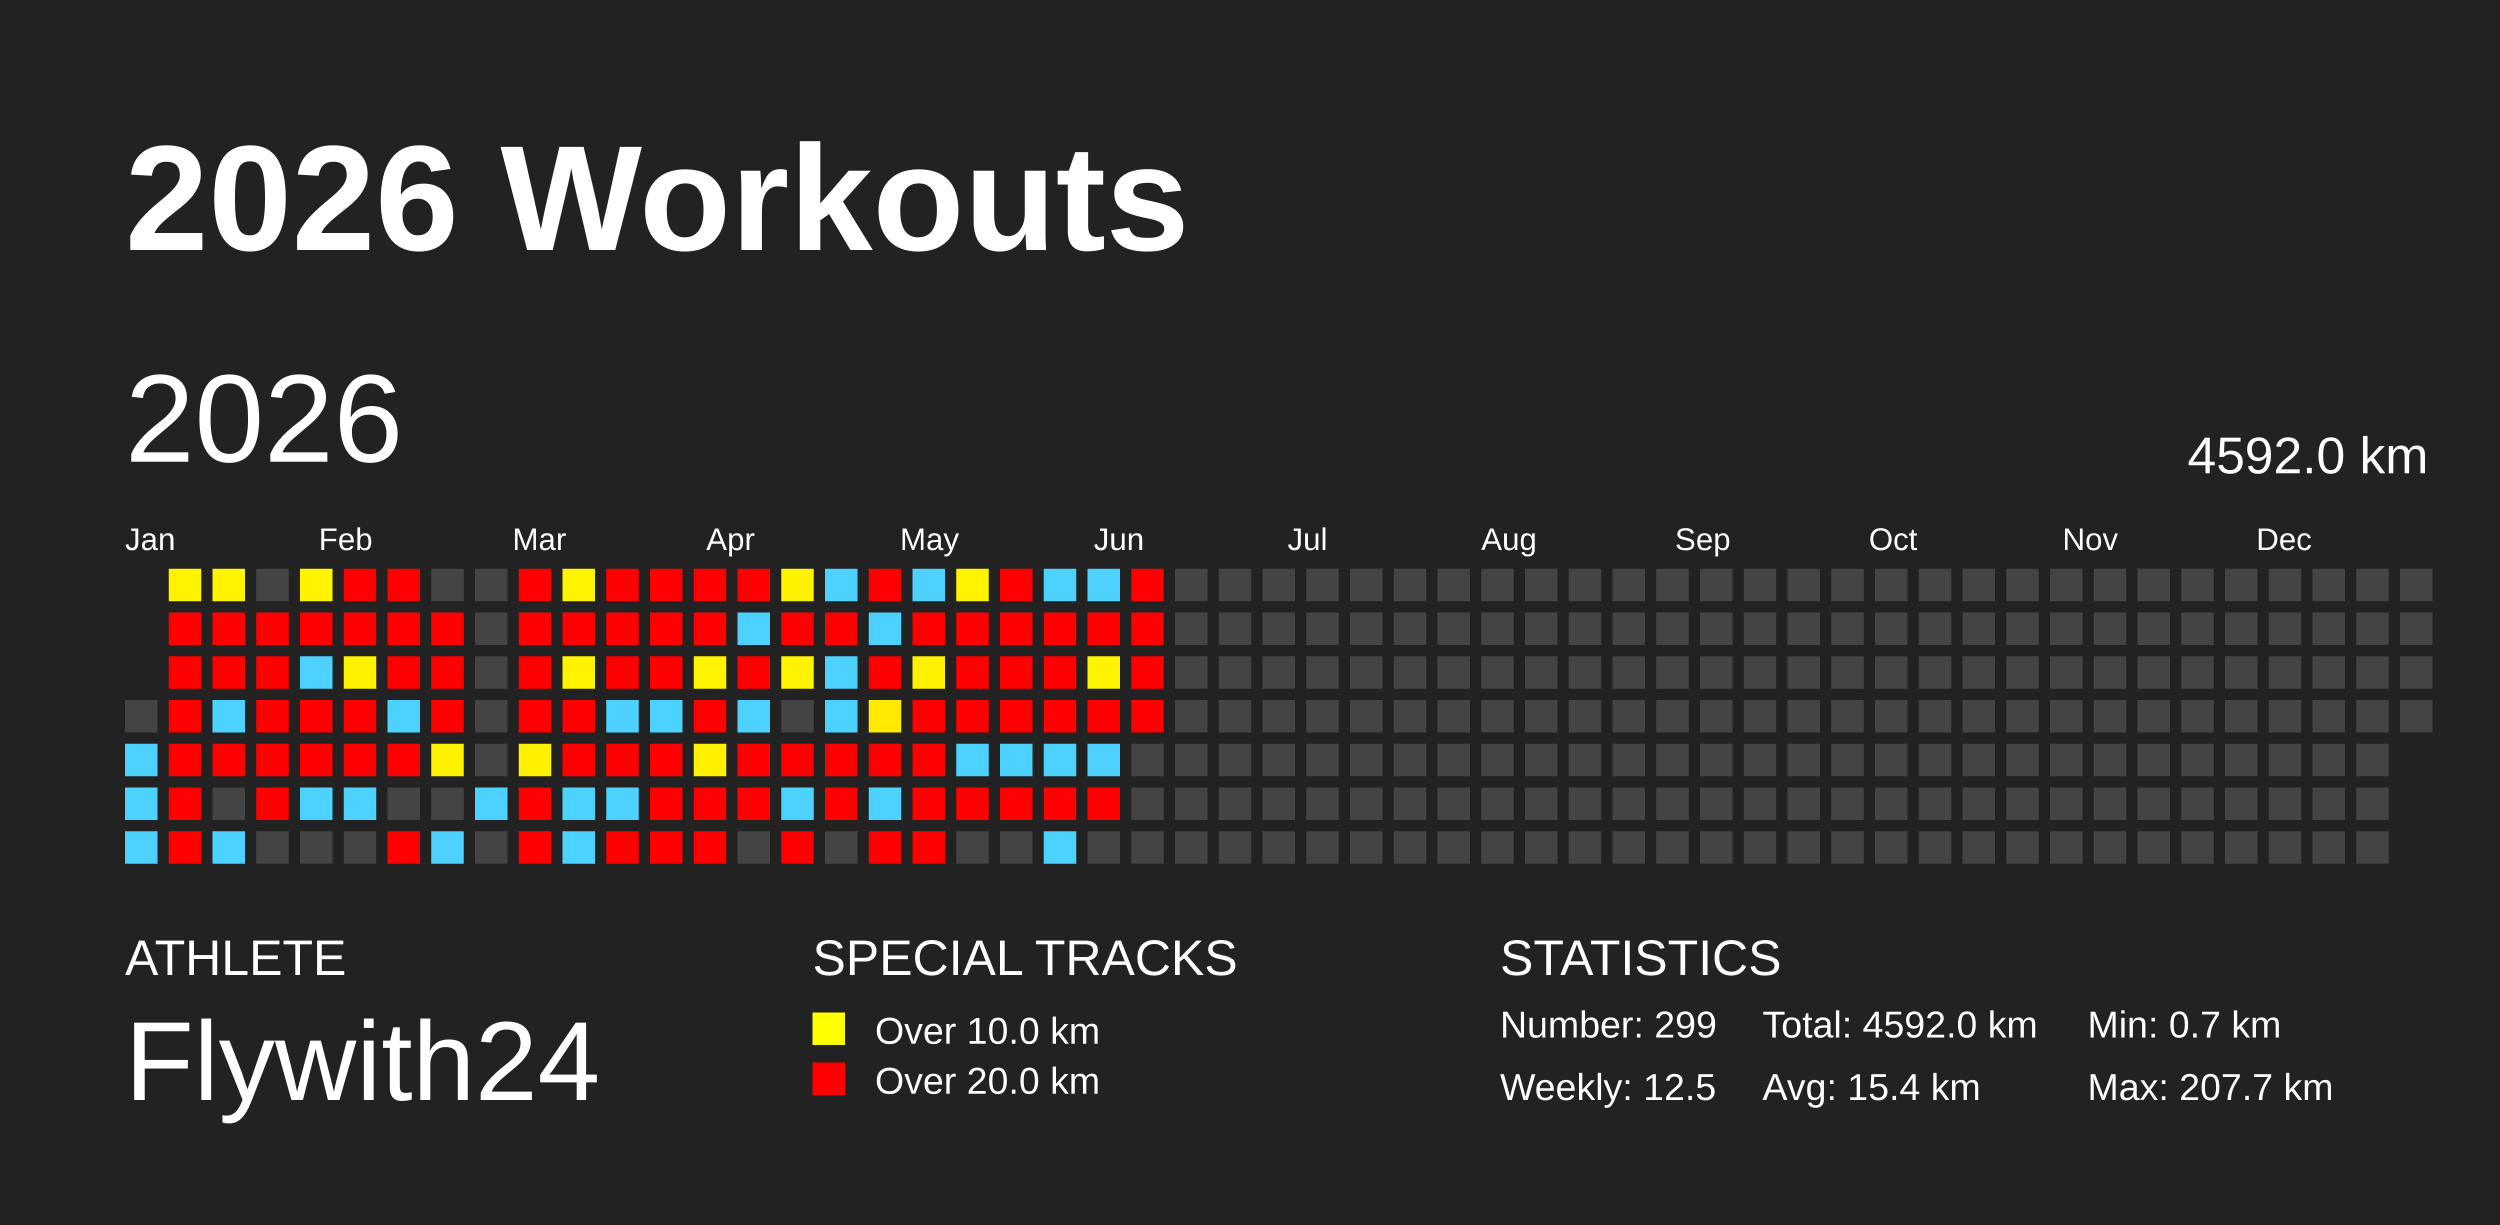
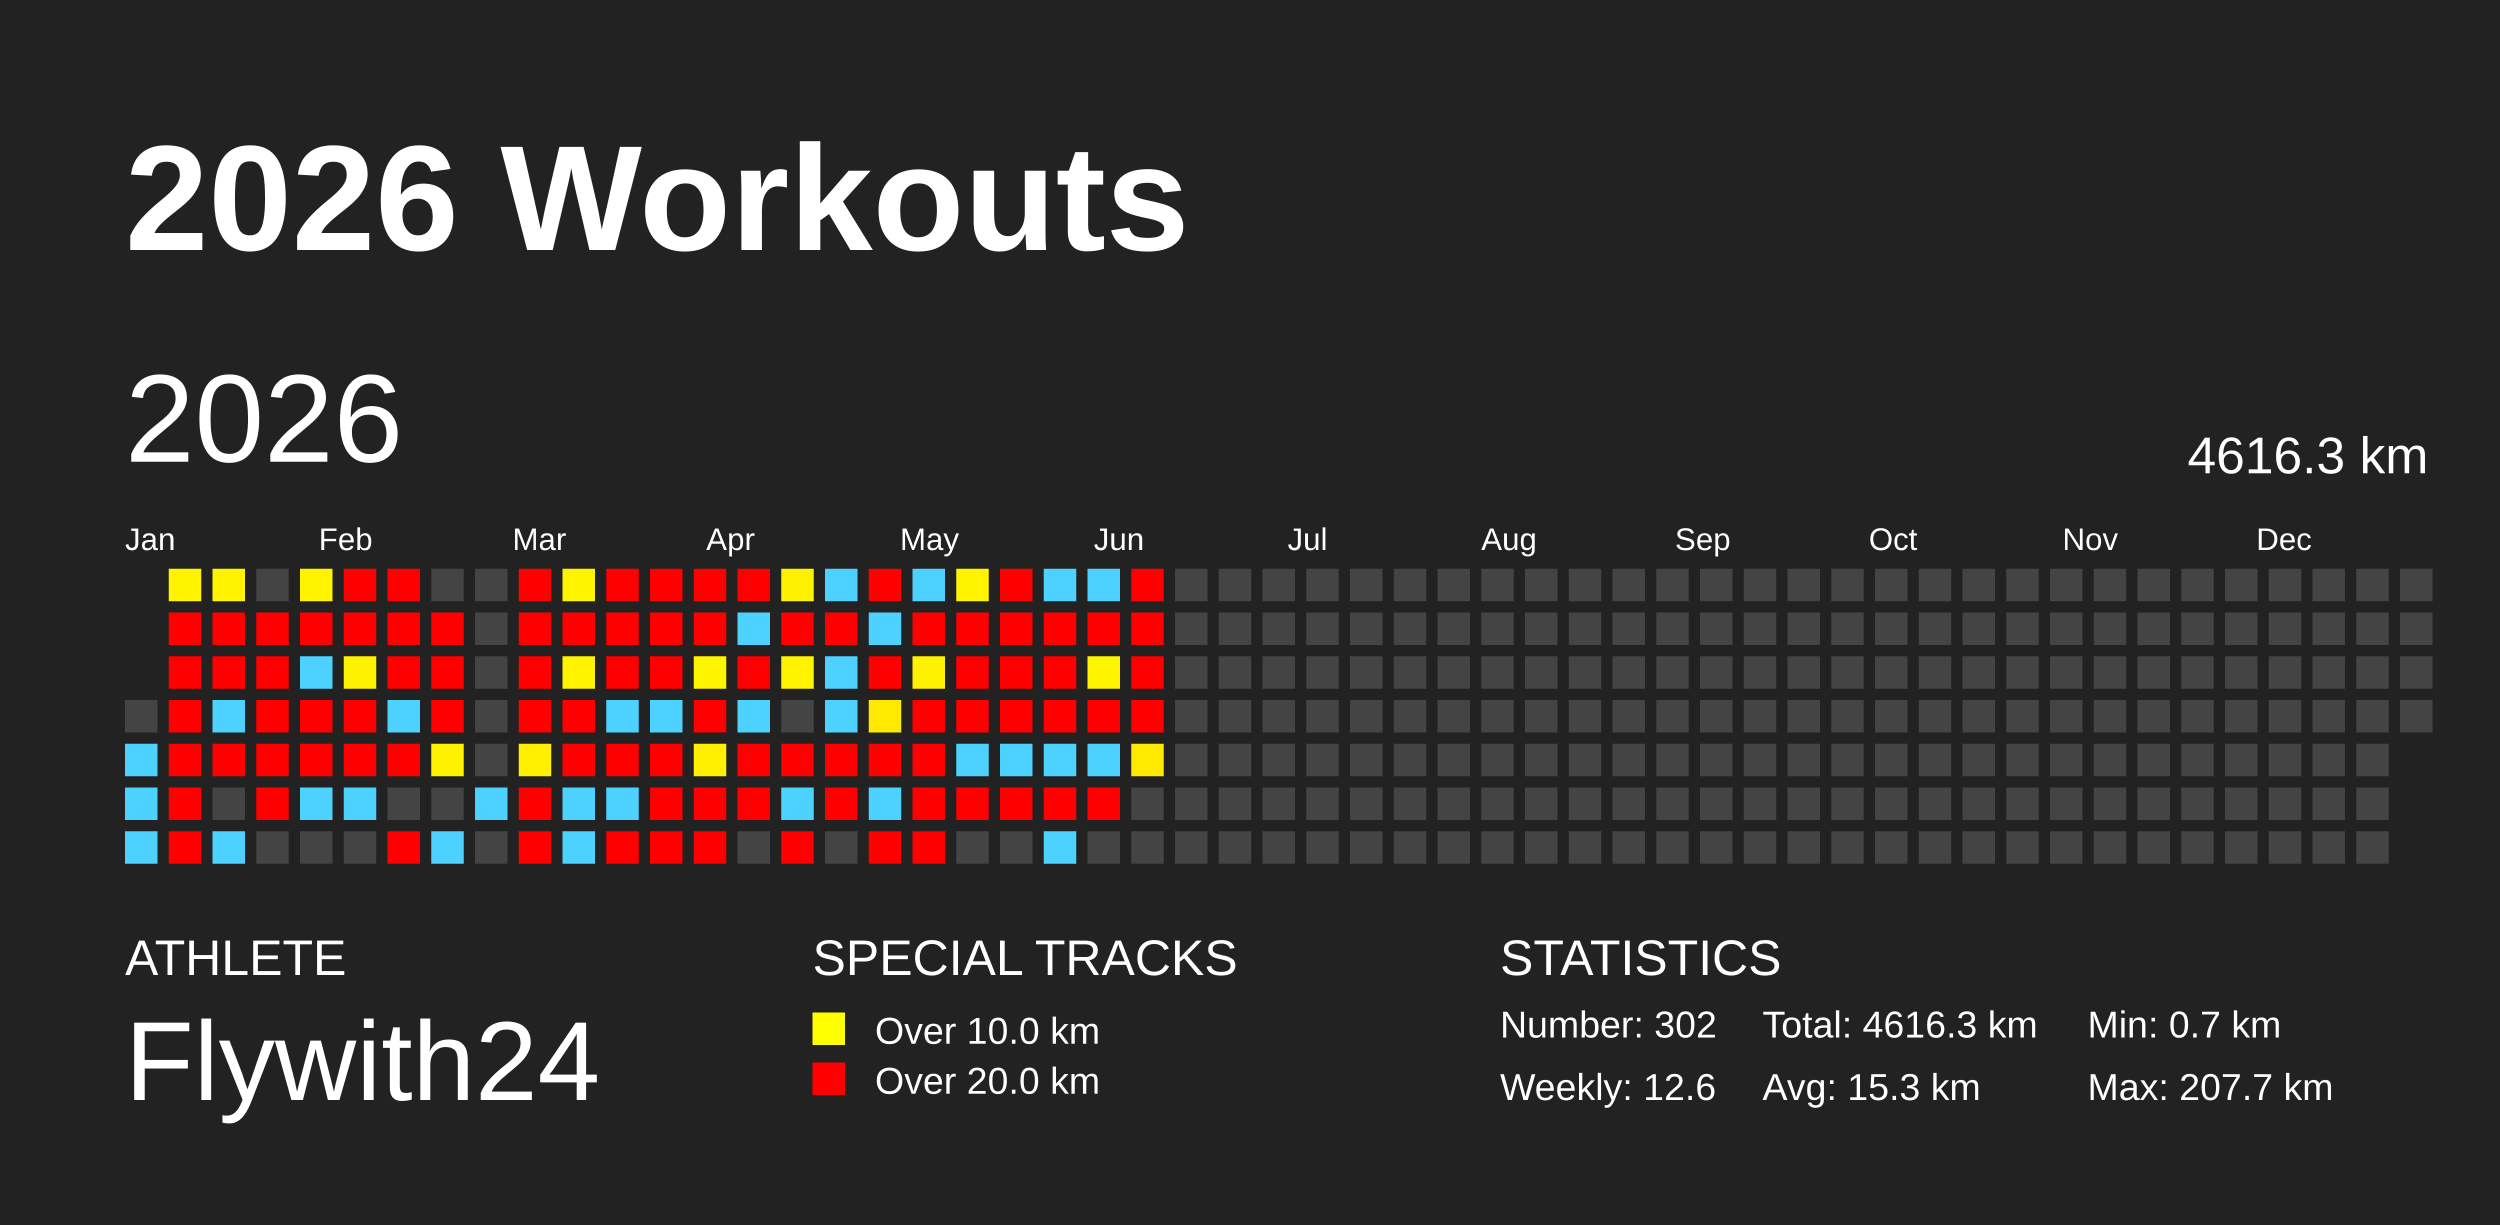
<svg xmlns="http://www.w3.org/2000/svg" baseProfile="full" height="98mm" version="1.1" viewBox="0,0,200,98" width="200mm">
  <defs />
  <rect fill="#222222" height="98" width="200" x="0" y="0" />
  <text fill="#FFFFFF" style="font-size:12px; font-family:Arial; font-weight:bold;" x="10" y="20">2026 Workouts</text>
  <text fill="#FFFFFF" style="font-size:4px; font-family:Arial" x="10" y="78">ATHLETE</text>
  <text fill="#FFFFFF" style="font-size:9px; font-family:Arial" x="10" y="88">Flywith24</text>
  <text fill="#FFFFFF" style="font-size:4px; font-family:Arial" x="65" y="78">SPECIAL TRACKS</text>
  <rect fill="yellow" height="2.6" width="2.6" x="65" y="81" />
  <text fill="#FFFFFF" style="font-size:3px; font-family:Arial" x="70" y="83.5">Over 10.0 km</text>
  <rect fill="red" height="2.6" width="2.6" x="65" y="85" />
  <text fill="#FFFFFF" style="font-size:3px; font-family:Arial" x="70" y="87.5">Over 20.0 km</text>
  <text fill="#FFFFFF" style="font-size:4px; font-family:Arial" x="120" y="78">STATISTICS</text>
-   <text fill="#FFFFFF" style="font-size:3px; font-family:Arial" x="120" y="83">Number: 299</text>
-   <text fill="#FFFFFF" style="font-size:3px; font-family:Arial" x="120" y="88">Weekly: 12.5</text>
-   <text fill="#FFFFFF" style="font-size:3px; font-family:Arial" x="141" y="83">Total: 4592.0 km</text>
-   <text fill="#FFFFFF" style="font-size:3px; font-family:Arial" x="141" y="88">Avg: 15.4 km</text>
+   <text fill="#FFFFFF" style="font-size:3px; font-family:Arial" x="120" y="83">Number: 302</text>
+   <text fill="#FFFFFF" style="font-size:3px; font-family:Arial" x="120" y="88">Weekly: 12.6</text>
+   <text fill="#FFFFFF" style="font-size:3px; font-family:Arial" x="141" y="83">Total: 4616.3 km</text>
+   <text fill="#FFFFFF" style="font-size:3px; font-family:Arial" x="141" y="88">Avg: 15.3 km</text>
  <text fill="#FFFFFF" style="font-size:3px; font-family:Arial" x="167" y="83">Min: 0.7 km</text>
  <text fill="#FFFFFF" style="font-size:3px; font-family:Arial" x="167" y="88">Max: 207.7 km</text>
  <text dominant-baseline="hanging" fill="#FFFFFF" style="font-size:10.0px; font-family:Arial;" x="10" y="30">2026</text>
-   <text dominant-baseline="hanging" fill="#FFFFFF" style="font-size:4.125px; font-family:Arial;" x="175" y="35">4592.0 km</text>
+   <text dominant-baseline="hanging" fill="#FFFFFF" style="font-size:4.125px; font-family:Arial;" x="175" y="35">4616.3 km</text>
  <text fill="#FFFFFF" style="font-size:2.5px; font-family:Arial" x="10.0" y="44">Jan</text>
  <text fill="#FFFFFF" style="font-size:2.5px; font-family:Arial" x="25.5" y="44">Feb</text>
  <text fill="#FFFFFF" style="font-size:2.5px; font-family:Arial" x="41.0" y="44">Mar</text>
  <text fill="#FFFFFF" style="font-size:2.5px; font-family:Arial" x="56.5" y="44">Apr</text>
  <text fill="#FFFFFF" style="font-size:2.5px; font-family:Arial" x="72.0" y="44">May</text>
  <text fill="#FFFFFF" style="font-size:2.5px; font-family:Arial" x="87.5" y="44">Jun</text>
  <text fill="#FFFFFF" style="font-size:2.5px; font-family:Arial" x="103.0" y="44">Jul</text>
  <text fill="#FFFFFF" style="font-size:2.5px; font-family:Arial" x="118.5" y="44">Aug</text>
  <text fill="#FFFFFF" style="font-size:2.5px; font-family:Arial" x="134.0" y="44">Sep</text>
  <text fill="#FFFFFF" style="font-size:2.5px; font-family:Arial" x="149.5" y="44">Oct</text>
  <text fill="#FFFFFF" style="font-size:2.5px; font-family:Arial" x="165.0" y="44">Nov</text>
  <text fill="#FFFFFF" style="font-size:2.5px; font-family:Arial" x="180.5" y="44">Dec</text>
  <rect fill="#444444" height="2.6" width="2.6" x="10.0" y="56.0" />
  <rect fill="#4dd2ff" height="2.6" width="2.6" x="10.0" y="59.5" />
  <rect fill="#4dd2ff" height="2.6" width="2.6" x="10.0" y="63.0" />
  <rect fill="#4dd2ff" height="2.6" width="2.6" x="10.0" y="66.5" />
  <rect fill="#fff300" height="2.6" width="2.6" x="13.5" y="45.5" />
  <rect fill="red" height="2.6" width="2.6" x="13.5" y="49.0" />
  <rect fill="red" height="2.6" width="2.6" x="13.5" y="52.5" />
  <rect fill="red" height="2.6" width="2.6" x="13.5" y="56.0" />
  <rect fill="red" height="2.6" width="2.6" x="13.5" y="59.5" />
  <rect fill="red" height="2.6" width="2.6" x="13.5" y="63.0" />
  <rect fill="red" height="2.6" width="2.6" x="13.5" y="66.5" />
  <rect fill="#fff300" height="2.6" width="2.6" x="17.0" y="45.5" />
  <rect fill="red" height="2.6" width="2.6" x="17.0" y="49.0" />
  <rect fill="red" height="2.6" width="2.6" x="17.0" y="52.5" />
  <rect fill="#4dd2ff" height="2.6" width="2.6" x="17.0" y="56.0" />
  <rect fill="red" height="2.6" width="2.6" x="17.0" y="59.5" />
  <rect fill="#444444" height="2.6" width="2.6" x="17.0" y="63.0" />
  <rect fill="#4dd2ff" height="2.6" width="2.6" x="17.0" y="66.5" />
  <rect fill="#444444" height="2.6" width="2.6" x="20.5" y="45.5" />
  <rect fill="red" height="2.6" width="2.6" x="20.5" y="49.0" />
  <rect fill="red" height="2.6" width="2.6" x="20.5" y="52.5" />
  <rect fill="red" height="2.6" width="2.6" x="20.5" y="56.0" />
  <rect fill="red" height="2.6" width="2.6" x="20.5" y="59.5" />
  <rect fill="red" height="2.6" width="2.6" x="20.5" y="63.0" />
  <rect fill="#444444" height="2.6" width="2.6" x="20.5" y="66.5" />
  <rect fill="#fff300" height="2.6" width="2.6" x="24.0" y="45.5" />
  <rect fill="red" height="2.6" width="2.6" x="24.0" y="49.0" />
  <rect fill="#4dd2ff" height="2.6" width="2.6" x="24.0" y="52.5" />
  <rect fill="red" height="2.6" width="2.6" x="24.0" y="56.0" />
  <rect fill="red" height="2.6" width="2.6" x="24.0" y="59.5" />
  <rect fill="#4dd2ff" height="2.6" width="2.6" x="24.0" y="63.0" />
  <rect fill="#444444" height="2.6" width="2.6" x="24.0" y="66.5" />
  <rect fill="red" height="2.6" width="2.6" x="27.5" y="45.5" />
  <rect fill="red" height="2.6" width="2.6" x="27.5" y="49.0" />
  <rect fill="#fff200" height="2.6" width="2.6" x="27.5" y="52.5" />
  <rect fill="red" height="2.6" width="2.6" x="27.5" y="56.0" />
  <rect fill="red" height="2.6" width="2.6" x="27.5" y="59.5" />
  <rect fill="#4dd2ff" height="2.6" width="2.6" x="27.5" y="63.0" />
  <rect fill="#444444" height="2.6" width="2.6" x="27.5" y="66.5" />
  <rect fill="red" height="2.6" width="2.6" x="31.0" y="45.5" />
  <rect fill="red" height="2.6" width="2.6" x="31.0" y="49.0" />
  <rect fill="red" height="2.6" width="2.6" x="31.0" y="52.5" />
  <rect fill="#4dd2ff" height="2.6" width="2.6" x="31.0" y="56.0" />
  <rect fill="red" height="2.6" width="2.6" x="31.0" y="59.5" />
  <rect fill="#444444" height="2.6" width="2.6" x="31.0" y="63.0" />
  <rect fill="red" height="2.6" width="2.6" x="31.0" y="66.5" />
  <rect fill="#444444" height="2.6" width="2.6" x="34.5" y="45.5" />
  <rect fill="red" height="2.6" width="2.6" x="34.5" y="49.0" />
  <rect fill="red" height="2.6" width="2.6" x="34.5" y="52.5" />
  <rect fill="red" height="2.6" width="2.6" x="34.5" y="56.0" />
  <rect fill="#fff200" height="2.6" width="2.6" x="34.5" y="59.5" />
  <rect fill="#444444" height="2.6" width="2.6" x="34.5" y="63.0" />
  <rect fill="#4dd2ff" height="2.6" width="2.6" x="34.5" y="66.5" />
  <rect fill="#444444" height="2.6" width="2.6" x="38.0" y="45.5" />
  <rect fill="#444444" height="2.6" width="2.6" x="38.0" y="49.0" />
  <rect fill="#444444" height="2.6" width="2.6" x="38.0" y="52.5" />
  <rect fill="#444444" height="2.6" width="2.6" x="38.0" y="56.0" />
  <rect fill="#444444" height="2.6" width="2.6" x="38.0" y="59.5" />
  <rect fill="#4dd2ff" height="2.6" width="2.6" x="38.0" y="63.0" />
  <rect fill="#444444" height="2.6" width="2.6" x="38.0" y="66.5" />
  <rect fill="red" height="2.6" width="2.6" x="41.5" y="45.5" />
  <rect fill="red" height="2.6" width="2.6" x="41.5" y="49.0" />
  <rect fill="red" height="2.6" width="2.6" x="41.5" y="52.5" />
  <rect fill="red" height="2.6" width="2.6" x="41.5" y="56.0" />
  <rect fill="#fff000" height="2.6" width="2.6" x="41.5" y="59.5" />
  <rect fill="red" height="2.6" width="2.6" x="41.5" y="63.0" />
  <rect fill="red" height="2.6" width="2.6" x="41.5" y="66.5" />
  <rect fill="#fff400" height="2.6" width="2.6" x="45.0" y="45.5" />
  <rect fill="red" height="2.6" width="2.6" x="45.0" y="49.0" />
  <rect fill="#fff300" height="2.6" width="2.6" x="45.0" y="52.5" />
  <rect fill="red" height="2.6" width="2.6" x="45.0" y="56.0" />
  <rect fill="red" height="2.6" width="2.6" x="45.0" y="59.5" />
  <rect fill="#4dd2ff" height="2.6" width="2.6" x="45.0" y="63.0" />
  <rect fill="#4dd2ff" height="2.6" width="2.6" x="45.0" y="66.5" />
  <rect fill="red" height="2.6" width="2.6" x="48.5" y="45.5" />
  <rect fill="red" height="2.6" width="2.6" x="48.5" y="49.0" />
  <rect fill="red" height="2.6" width="2.6" x="48.5" y="52.5" />
  <rect fill="#4dd2ff" height="2.6" width="2.6" x="48.5" y="56.0" />
  <rect fill="red" height="2.6" width="2.6" x="48.5" y="59.5" />
  <rect fill="#4dd2ff" height="2.6" width="2.6" x="48.5" y="63.0" />
  <rect fill="red" height="2.6" width="2.6" x="48.5" y="66.5" />
  <rect fill="red" height="2.6" width="2.6" x="52.0" y="45.5" />
  <rect fill="red" height="2.6" width="2.6" x="52.0" y="49.0" />
  <rect fill="red" height="2.6" width="2.6" x="52.0" y="52.5" />
  <rect fill="#4dd2ff" height="2.6" width="2.6" x="52.0" y="56.0" />
  <rect fill="red" height="2.6" width="2.6" x="52.0" y="59.5" />
  <rect fill="red" height="2.6" width="2.6" x="52.0" y="63.0" />
  <rect fill="red" height="2.6" width="2.6" x="52.0" y="66.5" />
  <rect fill="red" height="2.6" width="2.6" x="55.5" y="45.5" />
  <rect fill="red" height="2.6" width="2.6" x="55.5" y="49.0" />
  <rect fill="#fff400" height="2.6" width="2.6" x="55.5" y="52.5" />
  <rect fill="red" height="2.6" width="2.6" x="55.5" y="56.0" />
  <rect fill="#fff000" height="2.6" width="2.6" x="55.5" y="59.5" />
  <rect fill="red" height="2.6" width="2.6" x="55.5" y="63.0" />
  <rect fill="red" height="2.6" width="2.6" x="55.5" y="66.5" />
  <rect fill="red" height="2.6" width="2.6" x="59.0" y="45.5" />
  <rect fill="#4dd2ff" height="2.6" width="2.6" x="59.0" y="49.0" />
  <rect fill="red" height="2.6" width="2.6" x="59.0" y="52.5" />
  <rect fill="#4dd2ff" height="2.6" width="2.6" x="59.0" y="56.0" />
  <rect fill="red" height="2.6" width="2.6" x="59.0" y="59.5" />
  <rect fill="red" height="2.6" width="2.6" x="59.0" y="63.0" />
  <rect fill="#444444" height="2.6" width="2.6" x="59.0" y="66.5" />
  <rect fill="#fff200" height="2.6" width="2.6" x="62.5" y="45.5" />
  <rect fill="red" height="2.6" width="2.6" x="62.5" y="49.0" />
  <rect fill="#fff300" height="2.6" width="2.6" x="62.5" y="52.5" />
  <rect fill="#444444" height="2.6" width="2.6" x="62.5" y="56.0" />
  <rect fill="red" height="2.6" width="2.6" x="62.5" y="59.5" />
  <rect fill="#4dd2ff" height="2.6" width="2.6" x="62.5" y="63.0" />
  <rect fill="red" height="2.6" width="2.6" x="62.5" y="66.5" />
  <rect fill="#4dd2ff" height="2.6" width="2.6" x="66.0" y="45.5" />
  <rect fill="red" height="2.6" width="2.6" x="66.0" y="49.0" />
  <rect fill="#4dd2ff" height="2.6" width="2.6" x="66.0" y="52.5" />
  <rect fill="#4dd2ff" height="2.6" width="2.6" x="66.0" y="56.0" />
  <rect fill="red" height="2.6" width="2.6" x="66.0" y="59.5" />
  <rect fill="red" height="2.6" width="2.6" x="66.0" y="63.0" />
  <rect fill="#444444" height="2.6" width="2.6" x="66.0" y="66.5" />
  <rect fill="red" height="2.6" width="2.6" x="69.5" y="45.5" />
  <rect fill="#4dd2ff" height="2.6" width="2.6" x="69.5" y="49.0" />
  <rect fill="red" height="2.6" width="2.6" x="69.5" y="52.5" />
  <rect fill="#ffe900" height="2.6" width="2.6" x="69.5" y="56.0" />
  <rect fill="red" height="2.6" width="2.6" x="69.5" y="59.5" />
  <rect fill="#4dd2ff" height="2.6" width="2.6" x="69.5" y="63.0" />
  <rect fill="red" height="2.6" width="2.6" x="69.5" y="66.5" />
  <rect fill="#4dd2ff" height="2.6" width="2.6" x="73.0" y="45.5" />
  <rect fill="red" height="2.6" width="2.6" x="73.0" y="49.0" />
  <rect fill="#fff200" height="2.6" width="2.6" x="73.0" y="52.5" />
  <rect fill="red" height="2.6" width="2.6" x="73.0" y="56.0" />
  <rect fill="red" height="2.6" width="2.6" x="73.0" y="59.5" />
  <rect fill="red" height="2.6" width="2.6" x="73.0" y="63.0" />
  <rect fill="red" height="2.6" width="2.6" x="73.0" y="66.5" />
  <rect fill="#fff300" height="2.6" width="2.6" x="76.5" y="45.5" />
  <rect fill="red" height="2.6" width="2.6" x="76.5" y="49.0" />
  <rect fill="red" height="2.6" width="2.6" x="76.5" y="52.5" />
  <rect fill="red" height="2.6" width="2.6" x="76.5" y="56.0" />
  <rect fill="#4dd2ff" height="2.6" width="2.6" x="76.5" y="59.5" />
  <rect fill="red" height="2.6" width="2.6" x="76.5" y="63.0" />
  <rect fill="#444444" height="2.6" width="2.6" x="76.5" y="66.5" />
  <rect fill="red" height="2.6" width="2.6" x="80.0" y="45.5" />
  <rect fill="red" height="2.6" width="2.6" x="80.0" y="49.0" />
  <rect fill="red" height="2.6" width="2.6" x="80.0" y="52.5" />
  <rect fill="red" height="2.6" width="2.6" x="80.0" y="56.0" />
  <rect fill="#4dd2ff" height="2.6" width="2.6" x="80.0" y="59.5" />
  <rect fill="red" height="2.6" width="2.6" x="80.0" y="63.0" />
  <rect fill="#444444" height="2.6" width="2.6" x="80.0" y="66.5" />
  <rect fill="#4dd2ff" height="2.6" width="2.6" x="83.5" y="45.5" />
  <rect fill="red" height="2.6" width="2.6" x="83.5" y="49.0" />
  <rect fill="red" height="2.6" width="2.6" x="83.5" y="52.5" />
  <rect fill="red" height="2.6" width="2.6" x="83.5" y="56.0" />
  <rect fill="#4dd2ff" height="2.6" width="2.6" x="83.5" y="59.5" />
  <rect fill="red" height="2.6" width="2.6" x="83.5" y="63.0" />
  <rect fill="#4dd2ff" height="2.6" width="2.6" x="83.5" y="66.5" />
  <rect fill="#4dd2ff" height="2.6" width="2.6" x="87.0" y="45.5" />
  <rect fill="red" height="2.6" width="2.6" x="87.0" y="49.0" />
  <rect fill="#fff400" height="2.6" width="2.6" x="87.0" y="52.5" />
  <rect fill="red" height="2.6" width="2.6" x="87.0" y="56.0" />
  <rect fill="#4dd2ff" height="2.6" width="2.6" x="87.0" y="59.5" />
  <rect fill="red" height="2.6" width="2.6" x="87.0" y="63.0" />
  <rect fill="#444444" height="2.6" width="2.6" x="87.0" y="66.5" />
  <rect fill="red" height="2.6" width="2.6" x="90.5" y="45.5" />
  <rect fill="red" height="2.6" width="2.6" x="90.5" y="49.0" />
  <rect fill="red" height="2.6" width="2.6" x="90.5" y="52.5" />
  <rect fill="red" height="2.6" width="2.6" x="90.5" y="56.0" />
-   <rect fill="#444444" height="2.6" width="2.6" x="90.5" y="59.5" />
+   <rect fill="#ffe900" height="2.6" width="2.6" x="90.5" y="59.5" />
  <rect fill="#444444" height="2.6" width="2.6" x="90.5" y="63.0" />
  <rect fill="#444444" height="2.6" width="2.6" x="90.5" y="66.5" />
  <rect fill="#444444" height="2.6" width="2.6" x="94.0" y="45.5" />
  <rect fill="#444444" height="2.6" width="2.6" x="94.0" y="49.0" />
  <rect fill="#444444" height="2.6" width="2.6" x="94.0" y="52.5" />
  <rect fill="#444444" height="2.6" width="2.6" x="94.0" y="56.0" />
  <rect fill="#444444" height="2.6" width="2.6" x="94.0" y="59.5" />
  <rect fill="#444444" height="2.6" width="2.6" x="94.0" y="63.0" />
  <rect fill="#444444" height="2.6" width="2.6" x="94.0" y="66.5" />
  <rect fill="#444444" height="2.6" width="2.6" x="97.5" y="45.5" />
  <rect fill="#444444" height="2.6" width="2.6" x="97.5" y="49.0" />
  <rect fill="#444444" height="2.6" width="2.6" x="97.5" y="52.5" />
  <rect fill="#444444" height="2.6" width="2.6" x="97.5" y="56.0" />
  <rect fill="#444444" height="2.6" width="2.6" x="97.5" y="59.5" />
  <rect fill="#444444" height="2.6" width="2.6" x="97.5" y="63.0" />
  <rect fill="#444444" height="2.6" width="2.6" x="97.5" y="66.5" />
  <rect fill="#444444" height="2.6" width="2.6" x="101.0" y="45.5" />
  <rect fill="#444444" height="2.6" width="2.6" x="101.0" y="49.0" />
  <rect fill="#444444" height="2.6" width="2.6" x="101.0" y="52.5" />
  <rect fill="#444444" height="2.6" width="2.6" x="101.0" y="56.0" />
  <rect fill="#444444" height="2.6" width="2.6" x="101.0" y="59.5" />
  <rect fill="#444444" height="2.6" width="2.6" x="101.0" y="63.0" />
  <rect fill="#444444" height="2.6" width="2.6" x="101.0" y="66.5" />
  <rect fill="#444444" height="2.6" width="2.6" x="104.5" y="45.5" />
  <rect fill="#444444" height="2.6" width="2.6" x="104.5" y="49.0" />
  <rect fill="#444444" height="2.6" width="2.6" x="104.5" y="52.5" />
  <rect fill="#444444" height="2.6" width="2.6" x="104.5" y="56.0" />
  <rect fill="#444444" height="2.6" width="2.6" x="104.5" y="59.5" />
  <rect fill="#444444" height="2.6" width="2.6" x="104.5" y="63.0" />
  <rect fill="#444444" height="2.6" width="2.6" x="104.5" y="66.5" />
  <rect fill="#444444" height="2.6" width="2.6" x="108.0" y="45.5" />
  <rect fill="#444444" height="2.6" width="2.6" x="108.0" y="49.0" />
  <rect fill="#444444" height="2.6" width="2.6" x="108.0" y="52.5" />
  <rect fill="#444444" height="2.6" width="2.6" x="108.0" y="56.0" />
  <rect fill="#444444" height="2.6" width="2.6" x="108.0" y="59.5" />
  <rect fill="#444444" height="2.6" width="2.6" x="108.0" y="63.0" />
  <rect fill="#444444" height="2.6" width="2.6" x="108.0" y="66.5" />
  <rect fill="#444444" height="2.6" width="2.6" x="111.5" y="45.5" />
  <rect fill="#444444" height="2.6" width="2.6" x="111.5" y="49.0" />
  <rect fill="#444444" height="2.6" width="2.6" x="111.5" y="52.5" />
  <rect fill="#444444" height="2.6" width="2.6" x="111.5" y="56.0" />
  <rect fill="#444444" height="2.6" width="2.6" x="111.5" y="59.5" />
  <rect fill="#444444" height="2.6" width="2.6" x="111.5" y="63.0" />
  <rect fill="#444444" height="2.6" width="2.6" x="111.5" y="66.5" />
  <rect fill="#444444" height="2.6" width="2.6" x="115.0" y="45.5" />
  <rect fill="#444444" height="2.6" width="2.6" x="115.0" y="49.0" />
  <rect fill="#444444" height="2.6" width="2.6" x="115.0" y="52.5" />
  <rect fill="#444444" height="2.6" width="2.6" x="115.0" y="56.0" />
  <rect fill="#444444" height="2.6" width="2.6" x="115.0" y="59.5" />
  <rect fill="#444444" height="2.6" width="2.6" x="115.0" y="63.0" />
  <rect fill="#444444" height="2.6" width="2.6" x="115.0" y="66.5" />
  <rect fill="#444444" height="2.6" width="2.6" x="118.5" y="45.5" />
  <rect fill="#444444" height="2.6" width="2.6" x="118.5" y="49.0" />
  <rect fill="#444444" height="2.6" width="2.6" x="118.5" y="52.5" />
  <rect fill="#444444" height="2.6" width="2.6" x="118.5" y="56.0" />
  <rect fill="#444444" height="2.6" width="2.6" x="118.5" y="59.5" />
  <rect fill="#444444" height="2.6" width="2.6" x="118.5" y="63.0" />
  <rect fill="#444444" height="2.6" width="2.6" x="118.5" y="66.5" />
  <rect fill="#444444" height="2.6" width="2.6" x="122.0" y="45.5" />
  <rect fill="#444444" height="2.6" width="2.6" x="122.0" y="49.0" />
  <rect fill="#444444" height="2.6" width="2.6" x="122.0" y="52.5" />
  <rect fill="#444444" height="2.6" width="2.6" x="122.0" y="56.0" />
  <rect fill="#444444" height="2.6" width="2.6" x="122.0" y="59.5" />
  <rect fill="#444444" height="2.6" width="2.6" x="122.0" y="63.0" />
  <rect fill="#444444" height="2.6" width="2.6" x="122.0" y="66.5" />
  <rect fill="#444444" height="2.6" width="2.6" x="125.5" y="45.5" />
  <rect fill="#444444" height="2.6" width="2.6" x="125.5" y="49.0" />
  <rect fill="#444444" height="2.6" width="2.6" x="125.5" y="52.5" />
  <rect fill="#444444" height="2.6" width="2.6" x="125.5" y="56.0" />
  <rect fill="#444444" height="2.6" width="2.6" x="125.5" y="59.5" />
  <rect fill="#444444" height="2.6" width="2.6" x="125.5" y="63.0" />
  <rect fill="#444444" height="2.6" width="2.6" x="125.5" y="66.5" />
  <rect fill="#444444" height="2.6" width="2.6" x="129.0" y="45.5" />
  <rect fill="#444444" height="2.6" width="2.6" x="129.0" y="49.0" />
  <rect fill="#444444" height="2.6" width="2.6" x="129.0" y="52.5" />
  <rect fill="#444444" height="2.6" width="2.6" x="129.0" y="56.0" />
  <rect fill="#444444" height="2.6" width="2.6" x="129.0" y="59.5" />
  <rect fill="#444444" height="2.6" width="2.6" x="129.0" y="63.0" />
  <rect fill="#444444" height="2.6" width="2.6" x="129.0" y="66.5" />
  <rect fill="#444444" height="2.6" width="2.6" x="132.5" y="45.5" />
  <rect fill="#444444" height="2.6" width="2.6" x="132.5" y="49.0" />
  <rect fill="#444444" height="2.6" width="2.6" x="132.5" y="52.5" />
  <rect fill="#444444" height="2.6" width="2.6" x="132.5" y="56.0" />
  <rect fill="#444444" height="2.6" width="2.6" x="132.5" y="59.5" />
  <rect fill="#444444" height="2.6" width="2.6" x="132.5" y="63.0" />
  <rect fill="#444444" height="2.6" width="2.6" x="132.5" y="66.5" />
  <rect fill="#444444" height="2.6" width="2.6" x="136.0" y="45.5" />
  <rect fill="#444444" height="2.6" width="2.6" x="136.0" y="49.0" />
  <rect fill="#444444" height="2.6" width="2.6" x="136.0" y="52.5" />
  <rect fill="#444444" height="2.6" width="2.6" x="136.0" y="56.0" />
  <rect fill="#444444" height="2.6" width="2.6" x="136.0" y="59.5" />
  <rect fill="#444444" height="2.6" width="2.6" x="136.0" y="63.0" />
  <rect fill="#444444" height="2.6" width="2.6" x="136.0" y="66.5" />
  <rect fill="#444444" height="2.6" width="2.6" x="139.5" y="45.5" />
  <rect fill="#444444" height="2.6" width="2.6" x="139.5" y="49.0" />
  <rect fill="#444444" height="2.6" width="2.6" x="139.5" y="52.5" />
  <rect fill="#444444" height="2.6" width="2.6" x="139.5" y="56.0" />
  <rect fill="#444444" height="2.6" width="2.6" x="139.5" y="59.5" />
  <rect fill="#444444" height="2.6" width="2.6" x="139.5" y="63.0" />
  <rect fill="#444444" height="2.6" width="2.6" x="139.5" y="66.5" />
  <rect fill="#444444" height="2.6" width="2.6" x="143.0" y="45.5" />
  <rect fill="#444444" height="2.6" width="2.6" x="143.0" y="49.0" />
  <rect fill="#444444" height="2.6" width="2.6" x="143.0" y="52.5" />
  <rect fill="#444444" height="2.6" width="2.6" x="143.0" y="56.0" />
  <rect fill="#444444" height="2.6" width="2.6" x="143.0" y="59.5" />
  <rect fill="#444444" height="2.6" width="2.6" x="143.0" y="63.0" />
  <rect fill="#444444" height="2.6" width="2.6" x="143.0" y="66.5" />
  <rect fill="#444444" height="2.6" width="2.6" x="146.5" y="45.5" />
  <rect fill="#444444" height="2.6" width="2.6" x="146.5" y="49.0" />
  <rect fill="#444444" height="2.6" width="2.6" x="146.5" y="52.5" />
  <rect fill="#444444" height="2.6" width="2.6" x="146.5" y="56.0" />
  <rect fill="#444444" height="2.6" width="2.6" x="146.5" y="59.5" />
  <rect fill="#444444" height="2.6" width="2.6" x="146.5" y="63.0" />
  <rect fill="#444444" height="2.6" width="2.6" x="146.5" y="66.5" />
  <rect fill="#444444" height="2.6" width="2.6" x="150.0" y="45.5" />
  <rect fill="#444444" height="2.6" width="2.6" x="150.0" y="49.0" />
  <rect fill="#444444" height="2.6" width="2.6" x="150.0" y="52.5" />
  <rect fill="#444444" height="2.6" width="2.6" x="150.0" y="56.0" />
  <rect fill="#444444" height="2.6" width="2.6" x="150.0" y="59.5" />
  <rect fill="#444444" height="2.6" width="2.6" x="150.0" y="63.0" />
  <rect fill="#444444" height="2.6" width="2.6" x="150.0" y="66.5" />
  <rect fill="#444444" height="2.6" width="2.6" x="153.5" y="45.5" />
  <rect fill="#444444" height="2.6" width="2.6" x="153.5" y="49.0" />
  <rect fill="#444444" height="2.6" width="2.6" x="153.5" y="52.5" />
  <rect fill="#444444" height="2.6" width="2.6" x="153.5" y="56.0" />
  <rect fill="#444444" height="2.6" width="2.6" x="153.5" y="59.5" />
  <rect fill="#444444" height="2.6" width="2.6" x="153.5" y="63.0" />
  <rect fill="#444444" height="2.6" width="2.6" x="153.5" y="66.5" />
  <rect fill="#444444" height="2.6" width="2.6" x="157.0" y="45.5" />
  <rect fill="#444444" height="2.6" width="2.6" x="157.0" y="49.0" />
  <rect fill="#444444" height="2.6" width="2.6" x="157.0" y="52.5" />
  <rect fill="#444444" height="2.6" width="2.6" x="157.0" y="56.0" />
  <rect fill="#444444" height="2.6" width="2.6" x="157.0" y="59.5" />
  <rect fill="#444444" height="2.6" width="2.6" x="157.0" y="63.0" />
  <rect fill="#444444" height="2.6" width="2.6" x="157.0" y="66.5" />
  <rect fill="#444444" height="2.6" width="2.6" x="160.5" y="45.5" />
  <rect fill="#444444" height="2.6" width="2.6" x="160.5" y="49.0" />
  <rect fill="#444444" height="2.6" width="2.6" x="160.5" y="52.5" />
  <rect fill="#444444" height="2.6" width="2.6" x="160.5" y="56.0" />
  <rect fill="#444444" height="2.6" width="2.6" x="160.5" y="59.5" />
  <rect fill="#444444" height="2.6" width="2.6" x="160.5" y="63.0" />
  <rect fill="#444444" height="2.6" width="2.6" x="160.5" y="66.5" />
  <rect fill="#444444" height="2.6" width="2.6" x="164.0" y="45.5" />
  <rect fill="#444444" height="2.6" width="2.6" x="164.0" y="49.0" />
  <rect fill="#444444" height="2.6" width="2.6" x="164.0" y="52.5" />
  <rect fill="#444444" height="2.6" width="2.6" x="164.0" y="56.0" />
  <rect fill="#444444" height="2.6" width="2.6" x="164.0" y="59.5" />
  <rect fill="#444444" height="2.6" width="2.6" x="164.0" y="63.0" />
  <rect fill="#444444" height="2.6" width="2.6" x="164.0" y="66.5" />
  <rect fill="#444444" height="2.6" width="2.6" x="167.5" y="45.5" />
  <rect fill="#444444" height="2.6" width="2.6" x="167.5" y="49.0" />
  <rect fill="#444444" height="2.6" width="2.6" x="167.5" y="52.5" />
  <rect fill="#444444" height="2.6" width="2.6" x="167.5" y="56.0" />
  <rect fill="#444444" height="2.6" width="2.6" x="167.5" y="59.5" />
  <rect fill="#444444" height="2.6" width="2.6" x="167.5" y="63.0" />
  <rect fill="#444444" height="2.6" width="2.6" x="167.5" y="66.5" />
  <rect fill="#444444" height="2.6" width="2.6" x="171.0" y="45.5" />
  <rect fill="#444444" height="2.6" width="2.6" x="171.0" y="49.0" />
  <rect fill="#444444" height="2.6" width="2.6" x="171.0" y="52.5" />
  <rect fill="#444444" height="2.6" width="2.6" x="171.0" y="56.0" />
  <rect fill="#444444" height="2.6" width="2.6" x="171.0" y="59.5" />
  <rect fill="#444444" height="2.6" width="2.6" x="171.0" y="63.0" />
  <rect fill="#444444" height="2.6" width="2.6" x="171.0" y="66.5" />
  <rect fill="#444444" height="2.6" width="2.6" x="174.5" y="45.5" />
  <rect fill="#444444" height="2.6" width="2.6" x="174.5" y="49.0" />
  <rect fill="#444444" height="2.6" width="2.6" x="174.5" y="52.5" />
  <rect fill="#444444" height="2.6" width="2.6" x="174.5" y="56.0" />
  <rect fill="#444444" height="2.6" width="2.6" x="174.5" y="59.5" />
  <rect fill="#444444" height="2.6" width="2.6" x="174.5" y="63.0" />
  <rect fill="#444444" height="2.6" width="2.6" x="174.5" y="66.5" />
  <rect fill="#444444" height="2.6" width="2.6" x="178.0" y="45.5" />
  <rect fill="#444444" height="2.6" width="2.6" x="178.0" y="49.0" />
  <rect fill="#444444" height="2.6" width="2.6" x="178.0" y="52.5" />
  <rect fill="#444444" height="2.6" width="2.6" x="178.0" y="56.0" />
  <rect fill="#444444" height="2.6" width="2.6" x="178.0" y="59.5" />
  <rect fill="#444444" height="2.6" width="2.6" x="178.0" y="63.0" />
  <rect fill="#444444" height="2.6" width="2.6" x="178.0" y="66.5" />
  <rect fill="#444444" height="2.6" width="2.6" x="181.5" y="45.5" />
  <rect fill="#444444" height="2.6" width="2.6" x="181.5" y="49.0" />
  <rect fill="#444444" height="2.6" width="2.6" x="181.5" y="52.5" />
  <rect fill="#444444" height="2.6" width="2.6" x="181.5" y="56.0" />
  <rect fill="#444444" height="2.6" width="2.6" x="181.5" y="59.5" />
  <rect fill="#444444" height="2.6" width="2.6" x="181.5" y="63.0" />
  <rect fill="#444444" height="2.6" width="2.6" x="181.5" y="66.5" />
  <rect fill="#444444" height="2.6" width="2.6" x="185.0" y="45.5" />
  <rect fill="#444444" height="2.6" width="2.6" x="185.0" y="49.0" />
  <rect fill="#444444" height="2.6" width="2.6" x="185.0" y="52.5" />
  <rect fill="#444444" height="2.6" width="2.6" x="185.0" y="56.0" />
  <rect fill="#444444" height="2.6" width="2.6" x="185.0" y="59.5" />
  <rect fill="#444444" height="2.6" width="2.6" x="185.0" y="63.0" />
  <rect fill="#444444" height="2.6" width="2.6" x="185.0" y="66.5" />
  <rect fill="#444444" height="2.6" width="2.6" x="188.5" y="45.5" />
  <rect fill="#444444" height="2.6" width="2.6" x="188.5" y="49.0" />
  <rect fill="#444444" height="2.6" width="2.6" x="188.5" y="52.5" />
  <rect fill="#444444" height="2.6" width="2.6" x="188.5" y="56.0" />
  <rect fill="#444444" height="2.6" width="2.6" x="188.5" y="59.5" />
  <rect fill="#444444" height="2.6" width="2.6" x="188.5" y="63.0" />
  <rect fill="#444444" height="2.6" width="2.6" x="188.5" y="66.5" />
  <rect fill="#444444" height="2.6" width="2.6" x="192.0" y="45.5" />
  <rect fill="#444444" height="2.6" width="2.6" x="192.0" y="49.0" />
  <rect fill="#444444" height="2.6" width="2.6" x="192.0" y="52.5" />
  <rect fill="#444444" height="2.6" width="2.6" x="192.0" y="56.0" />
</svg>
